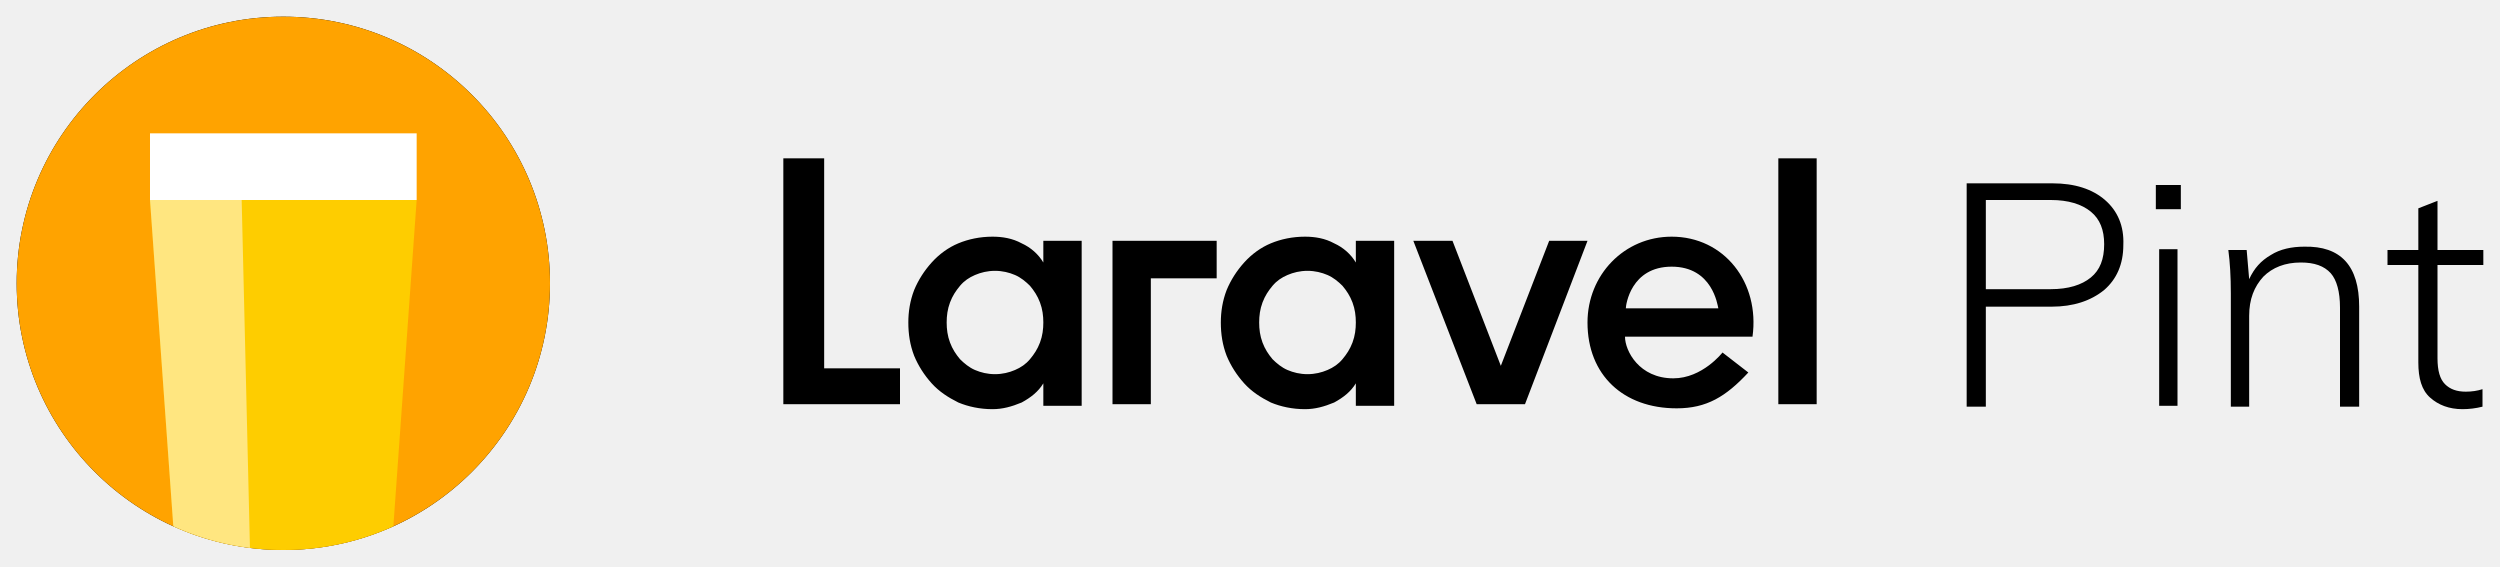
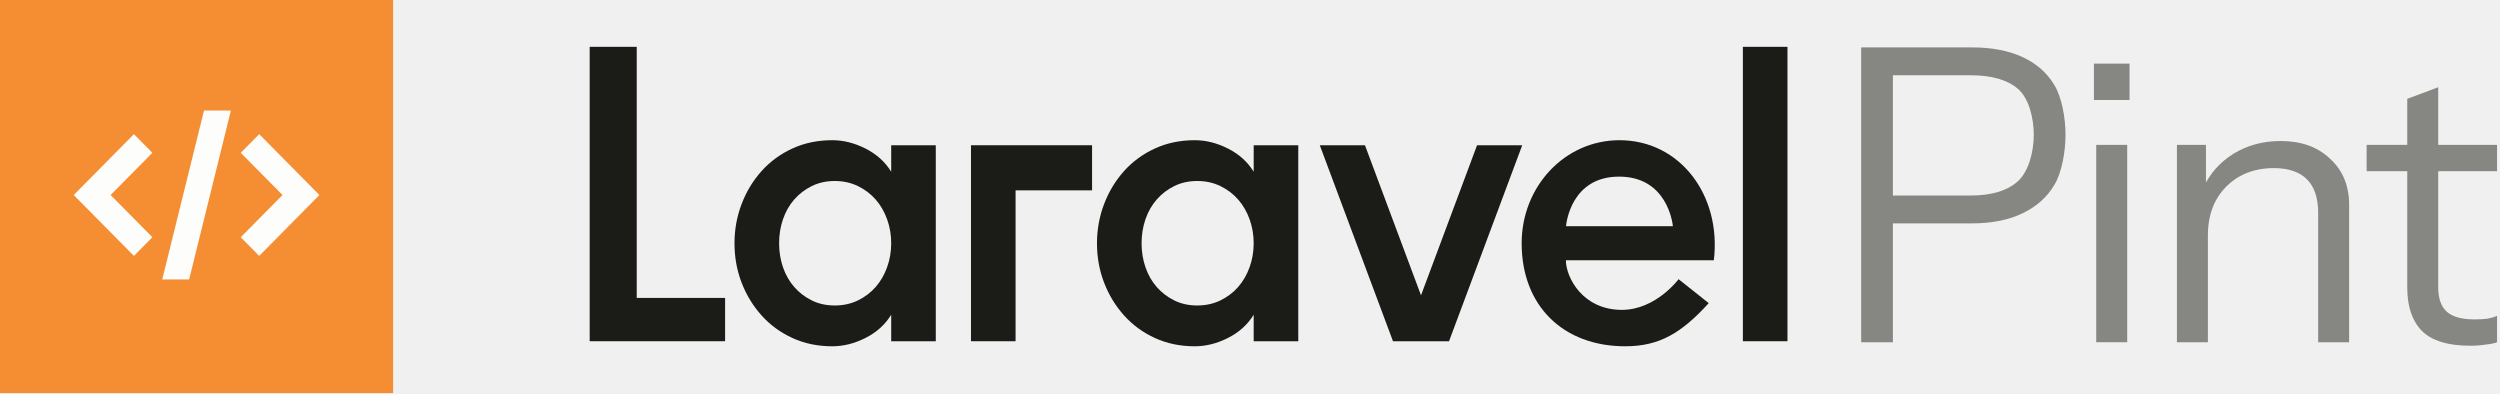
- <svg xmlns="http://www.w3.org/2000/svg" xmlns:xlink="http://www.w3.org/1999/xlink" viewBox="0 0 300 68">
+ <svg xmlns="http://www.w3.org/2000/svg" width="407" height="64" viewBox="0 0 407 64" fill="none">
  <style>
-         g path { fill: #000 } @media (prefers-color-scheme:dark) { g path { fill: #fff } }
+         .laravel { fill: #1B1B18 } @media (prefers-color-scheme:dark) { .laravel { fill: #fff } }
+         .pint { fill: #868682 } @media (prefers-color-scheme:dark) { .pint { fill: #A1A09A } }
    </style>
-   <g>
-     <path fill="#000" d="M98.9,44.2h9.1v4.3H94V19h4.9V44.2z M125.2,31.5c-0.6-1-1.5-1.8-2.6-2.3c-1.1-0.6-2.3-0.8-3.5-0.8c-1.5,0-2.9,0.3-4.1,0.8 c-1.2,0.5-2.3,1.3-3.2,2.3c-0.9,1-1.6,2.1-2.1,3.3c-0.5,1.3-0.7,2.6-0.7,3.9c0,1.4,0.2,2.7,0.7,4c0.5,1.2,1.2,2.3,2.1,3.3 c0.9,1,2,1.7,3.2,2.3c1.2,0.5,2.6,0.8,4.1,0.8c1.2,0,2.3-0.3,3.5-0.8c1.1-0.6,2-1.3,2.6-2.3v2.7h4.6V28.9h-4.6V31.5z M124.8,41.1 c-0.3,0.8-0.7,1.4-1.2,2c-0.5,0.6-1.1,1-1.8,1.3c-0.7,0.3-1.5,0.5-2.4,0.5c-0.9,0-1.7-0.2-2.4-0.5c-0.7-0.3-1.3-0.8-1.8-1.3 c-0.5-0.6-0.9-1.2-1.2-2c-0.3-0.8-0.4-1.6-0.4-2.4c0-0.8,0.1-1.6,0.4-2.4c0.3-0.8,0.7-1.4,1.2-2c0.5-0.6,1.1-1,1.8-1.3 c0.7-0.3,1.5-0.5,2.4-0.5c0.9,0,1.7,0.2,2.4,0.5c0.7,0.3,1.3,0.8,1.8,1.3c0.5,0.6,0.9,1.2,1.2,2c0.3,0.8,0.4,1.6,0.4,2.4 C125.2,39.5,125.1,40.3,124.8,41.1z M162.7,31.5c-0.6-1-1.5-1.8-2.6-2.3c-1.1-0.6-2.3-0.8-3.5-0.8c-1.5,0-2.9,0.3-4.1,0.8 c-1.2,0.5-2.3,1.3-3.2,2.3c-0.9,1-1.6,2.1-2.1,3.3c-0.5,1.3-0.7,2.6-0.7,3.9c0,1.4,0.2,2.7,0.7,4c0.5,1.2,1.2,2.3,2.1,3.3 c0.9,1,2,1.7,3.2,2.3c1.2,0.5,2.6,0.8,4.1,0.8c1.2,0,2.3-0.3,3.5-0.8c1.1-0.6,2-1.3,2.6-2.3v2.7h4.6V28.9h-4.6V31.5z M162.3,41.1 c-0.3,0.8-0.7,1.4-1.2,2c-0.5,0.6-1.1,1-1.8,1.3c-0.7,0.3-1.5,0.5-2.4,0.5c-0.9,0-1.7-0.2-2.4-0.5c-0.7-0.3-1.3-0.8-1.8-1.3 c-0.5-0.6-0.9-1.2-1.2-2c-0.3-0.8-0.4-1.6-0.4-2.4c0-0.8,0.1-1.6,0.4-2.4c0.3-0.8,0.7-1.4,1.2-2c0.5-0.6,1.1-1,1.8-1.3 c0.7-0.3,1.5-0.5,2.4-0.5c0.9,0,1.7,0.2,2.4,0.5c0.7,0.3,1.3,0.8,1.8,1.3c0.5,0.6,0.9,1.2,1.2,2c0.3,0.8,0.4,1.6,0.4,2.4 C162.7,39.5,162.6,40.3,162.3,41.1z M213.4,19h4.6v29.5h-4.6V19z M133.5,28.9H146v4.5h-7.9v15.1h-4.6V28.9z M190.5,28.9L183,48.5 h-5.8l-7.6-19.6h4.7l5.8,15l5.8-15H190.5z M200.6,28.4c-5.7,0-10.1,4.6-10.1,10.3c0,6.3,4.3,10.3,10.7,10.3c3.6,0,5.9-1.4,8.6-4.3 l-3.1-2.4c0,0-2.4,3.1-5.9,3.1c-4.1,0-5.8-3.3-5.8-5h15.3C211.2,33.9,206.9,28.4,200.6,28.4z M195.1,37c0-0.4,0.6-5,5.5-5 c4.9,0,5.5,4.6,5.6,5H195.1z" />
-     <path fill="#000" d="M252.6,24c-1.5-1.3-3.6-2-6.3-2H236v26.8h2.3v-12h7.9c2.6,0,4.7-0.7,6.3-2c1.5-1.3,2.3-3.1,2.3-5.4 C254.9,27.1,254.1,25.3,252.6,24z M250.9,33.3c-1.1,0.9-2.7,1.4-4.8,1.4h-7.8V24h7.8c2.1,0,3.7,0.5,4.8,1.4 c1.1,0.9,1.6,2.2,1.6,3.9C252.5,31.1,252,32.4,250.9,33.3z M259.1,29.9h2.2v18.8h-2.2V29.9z M258.7,22.2h3v2.9h-3V22.2z M283.1,36.8v12h-2.3V36.9c0-1.9-0.4-3.3-1.1-4.1c-0.8-0.9-2-1.3-3.6-1.3c-1.9,0-3.4,0.6-4.5,1.7c-1.1,1.2-1.7,2.7-1.7,4.7v10.9 h-2.2V35.2c0-2-0.1-3.7-0.3-5.2h2.2l0.3,3.5c0.6-1.3,1.4-2.2,2.6-2.9c1.1-0.7,2.5-1,4-1C280.9,29.5,283.1,31.9,283.1,36.8z M292.5,31.8V43c0,1.5,0.3,2.5,0.9,3.1c0.6,0.6,1.4,0.9,2.5,0.9c0.7,0,1.4-0.1,2-0.3v2.1c-0.8,0.2-1.6,0.3-2.4,0.3 c-1.6,0-2.9-0.5-3.9-1.4s-1.4-2.3-1.4-4.2V31.8h-3.7v-1.8h3.7v-5l2.3-0.9v5.9h5.5v1.8H292.5z" />
-   </g>
-   <g>
-     <circle id="b" cx="34" cy="34" r="32" />
-     <rect clip-path="url(#a)" fill="#FFA300" x="2" y="2" width="64" height="64" />
-     <polygon opacity=".9" clip-path="url(#a)" fill="#fed100" points="47,66 21,66 18,24 50,24" />
-     <polygon opacity=".5" clip-path="url(#a)" fill="#ffffff" points="30,66 21,66 18,24 29,24" />
-     <rect clip-path="url(#a)" fill="#ffffff" x="18" y="16" width="32" height="8" />
-     <clipPath id="a">
-       <use xlink:href="#b" />
-     </clipPath>
-   </g>
+   <rect width="64" height="64" fill="#F58D32" />
+   <path fill-rule="evenodd" clip-rule="evenodd" d="M26.411 45.5L33.209 18H37.589L30.791 45.5H26.411ZM18.009 31.75L24.807 24.875L21.803 21.837L12 31.75L21.803 41.664L24.807 38.625L18.009 31.75ZM52 31.75L42.197 21.837L39.193 24.875L45.991 31.75L39.193 38.625L42.197 41.664L52 31.75Z" fill="#FDFDFC" />
+   <path class="laravel" d="M103.659 7.625H96V55.553H118.046V48.501H103.659V7.625Z" />
+   <path class="laravel" d="M145.087 27.96C144.109 26.363 142.722 25.108 140.924 24.195C139.126 23.282 137.316 22.825 135.496 22.825C133.141 22.825 130.988 23.27 129.035 24.16C127.08 25.05 125.404 26.272 124.006 27.823C122.607 29.376 121.519 31.168 120.742 33.198C119.964 35.23 119.576 37.364 119.576 39.6C119.576 41.883 119.964 44.028 120.742 46.036C121.519 48.045 122.607 49.826 124.006 51.377C125.404 52.929 127.08 54.15 129.035 55.04C130.988 55.93 133.141 56.375 135.496 56.375C137.316 56.375 139.126 55.918 140.924 55.006C142.722 54.094 144.11 52.838 145.087 51.24V55.554H152.346V23.647H145.087V27.96ZM144.421 43.503C143.977 44.736 143.355 45.808 142.556 46.721C141.756 47.634 140.791 48.364 139.659 48.912C138.526 49.46 137.271 49.733 135.895 49.733C134.518 49.733 133.275 49.46 132.165 48.912C131.054 48.364 130.1 47.634 129.301 46.721C128.502 45.808 127.891 44.736 127.469 43.503C127.047 42.27 126.837 40.969 126.837 39.6C126.837 38.231 127.047 36.93 127.469 35.697C127.89 34.465 128.502 33.393 129.301 32.48C130.1 31.567 131.055 30.836 132.165 30.289C133.275 29.741 134.518 29.467 135.895 29.467C137.271 29.467 138.526 29.741 139.659 30.289C140.791 30.837 141.756 31.567 142.556 32.48C143.355 33.393 143.977 34.465 144.421 35.697C144.864 36.93 145.087 38.231 145.087 39.6C145.087 40.969 144.864 42.27 144.421 43.503Z" />
+   <path class="laravel" d="M204.099 27.96C203.121 26.363 201.734 25.108 199.936 24.195C198.138 23.282 196.328 22.825 194.508 22.825C192.153 22.825 190.001 23.27 188.047 24.16C186.093 25.05 184.417 26.272 183.018 27.823C181.619 29.376 180.531 31.168 179.754 33.198C178.977 35.23 178.589 37.364 178.589 39.6C178.589 41.883 178.977 44.028 179.754 46.036C180.531 48.045 181.619 49.826 183.018 51.377C184.417 52.929 186.092 54.15 188.047 55.04C190 55.93 192.153 56.375 194.508 56.375C196.328 56.375 198.138 55.918 199.936 55.006C201.734 54.094 203.122 52.838 204.099 51.24V55.554H211.359V23.647H204.099V27.96ZM203.433 43.503C202.988 44.736 202.367 45.808 201.568 46.721C200.768 47.634 199.803 48.364 198.67 48.912C197.538 49.46 196.283 49.733 194.907 49.733C193.53 49.733 192.286 49.46 191.177 48.912C190.066 48.364 189.112 47.634 188.313 46.721C187.513 45.808 186.903 44.736 186.481 43.503C186.058 42.27 185.849 40.969 185.849 39.6C185.849 38.231 186.058 36.93 186.481 35.697C186.902 34.465 187.513 33.393 188.313 32.48C189.112 31.567 190.067 30.836 191.177 30.289C192.286 29.741 193.53 29.467 194.907 29.467C196.283 29.467 197.538 29.741 198.67 30.289C199.803 30.837 200.768 31.567 201.568 32.48C202.367 33.393 202.988 34.465 203.433 35.697C203.876 36.93 204.099 38.231 204.099 39.6C204.099 40.969 203.876 42.27 203.433 43.503Z" />
+   <path class="laravel" d="M291 7.625H283.741V55.553H291V7.625Z" />
+   <path class="laravel" d="M158.075 55.553H165.335V30.99H177.79V23.647H158.075V55.553Z" />
+   <path class="laravel" d="M240.465 23.647L231.34 48.08L222.216 23.647H214.862L226.778 55.553H235.902L247.818 23.647H240.465Z" />
+   <path class="laravel" d="M263.652 22.826C254.762 22.826 247.725 30.337 247.725 39.601C247.725 49.842 254.536 56.375 264.582 56.375C270.205 56.375 273.795 54.165 278.181 49.351L273.276 45.45C273.273 45.454 269.574 50.447 264.051 50.447C257.631 50.447 254.928 45.126 254.928 42.373H279.013C280.278 31.833 273.537 22.826 263.652 22.826ZM254.947 36.828C255.003 36.214 255.839 28.754 263.594 28.754C271.349 28.754 272.291 36.213 272.345 36.828H254.947Z" />
+   <path class="pint" d="M402.108 56.283C398.538 56.283 395.934 55.486 394.296 53.889C392.7 52.252 391.902 49.9 391.902 46.834V16.09L396.942 14.2V46.77C396.942 48.577 397.404 49.9 398.328 50.739C399.252 51.58 400.764 51.999 402.864 51.999C403.704 51.999 404.418 51.958 405.006 51.873C405.636 51.748 406.14 51.6 406.518 51.432V55.717C406.098 55.885 405.489 56.011 404.691 56.094C403.935 56.221 403.074 56.283 402.108 56.283ZM385.287 27.87V23.587H406.518V27.87H385.287Z" />
+   <path class="pint" d="M354.404 55.717V23.587H359.129V31.146H359.444V55.717H354.404ZM377.399 55.717V34.675C377.399 32.239 376.79 30.412 375.572 29.194C374.354 27.976 372.548 27.366 370.154 27.366C368.054 27.366 366.185 27.828 364.547 28.753C362.951 29.677 361.691 30.957 360.767 32.596C359.885 34.233 359.444 36.145 359.444 38.328L358.625 30.706C359.717 28.311 361.376 26.422 363.602 25.035C365.87 23.649 368.432 22.956 371.288 22.956C374.648 22.956 377.336 23.922 379.352 25.855C381.41 27.744 382.439 30.244 382.439 33.352V55.717H377.399Z" />
+   <path class="pint" d="M341.269 55.716V23.586H346.309V55.716H341.269ZM340.891 16.278V10.356H346.687V16.278H340.891Z" />
+   <path class="pint" d="M303 55.717V7.717H321.018C324.252 7.717 327.003 8.242 329.271 9.292C331.539 10.342 333.261 11.854 334.437 13.828C335.655 15.802 336.264 19.175 336.264 21.947C336.264 24.719 335.655 28.113 334.437 30.129C333.261 32.103 331.539 33.636 329.271 34.728C327.003 35.82 324.252 36.366 321.018 36.366H306.78V31.83H320.829C324.189 31.83 326.73 31.074 328.452 29.562C330.216 28.008 331.098 24.803 331.098 21.947C331.098 19.091 330.237 15.928 328.515 14.458C326.793 12.988 324.231 12.253 320.829 12.253H308.166V55.717H303Z" />
</svg>
